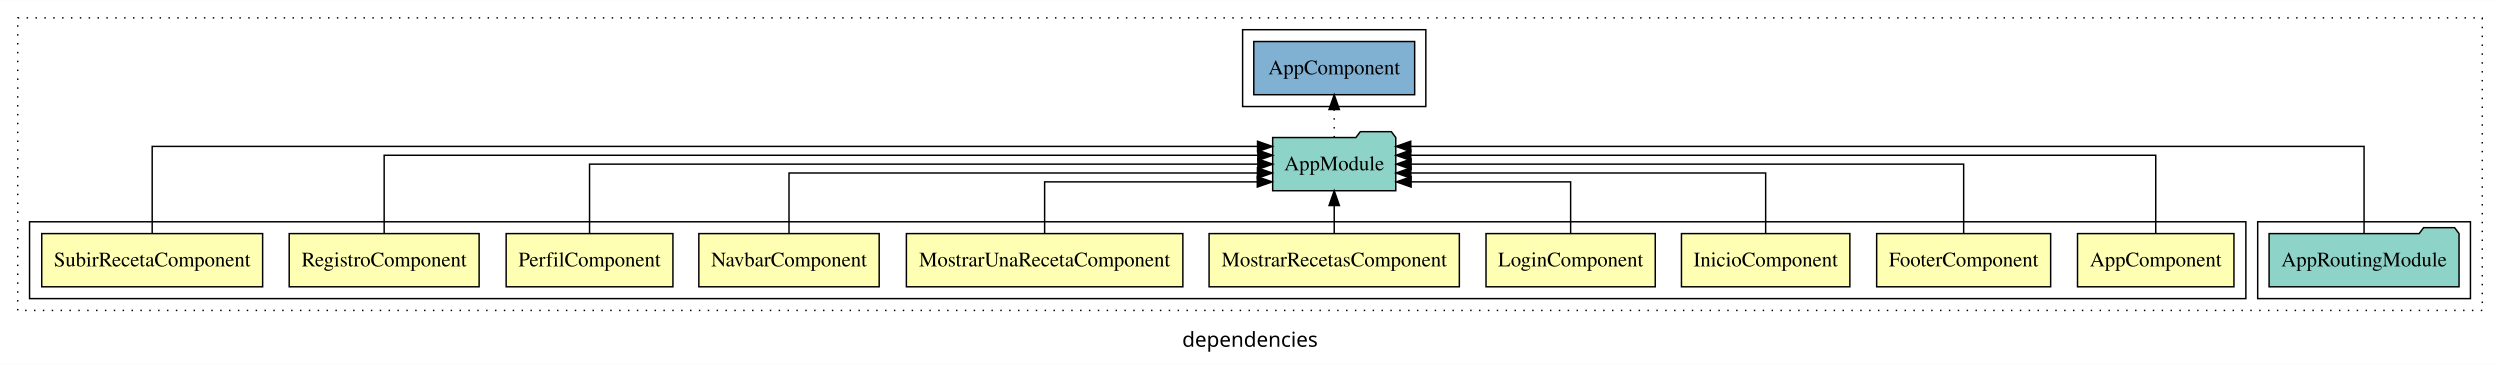
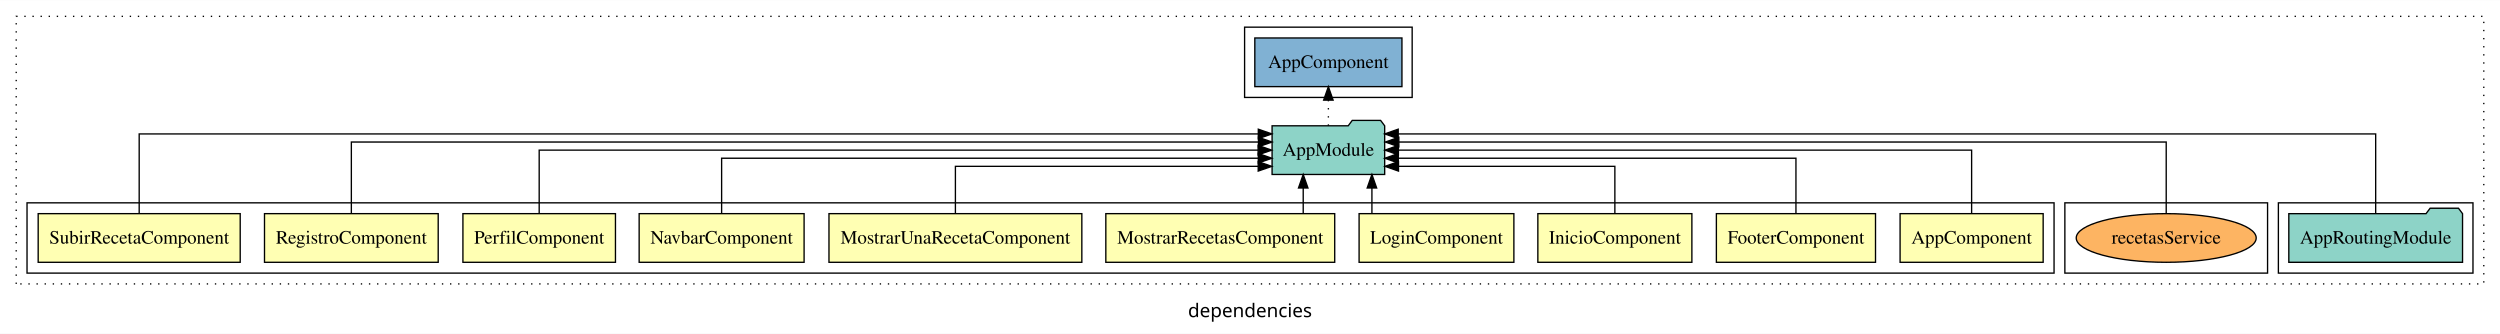
- <svg xmlns="http://www.w3.org/2000/svg" width="1692pt" height="247pt" viewBox="0.00 0.00 1692.00 246.80">
+ <svg xmlns="http://www.w3.org/2000/svg" width="1850pt" height="247pt" viewBox="0.00 0.00 1850.00 246.80">
  <g id="graph0" class="graph" transform="scale(1 1) rotate(0) translate(4 242.8)">
-     <polygon fill="white" stroke="transparent" points="-4,4 -4,-242.8 1688,-242.8 1688,4 -4,4" />
-     <text text-anchor="middle" x="842" y="-8.2" font-family="sans-serif" font-size="14.00">dependencies</text>
+     <polygon fill="white" stroke="transparent" points="-4,4 -4,-242.8 1846,-242.8 1846,4 -4,4" />
+     <text text-anchor="middle" x="921" y="-8.2" font-family="sans-serif" font-size="14.00">dependencies</text>
    <g id="clust1" class="cluster">
-       <polygon fill="none" stroke="black" stroke-dasharray="1,5" points="8,-32.8 8,-230.8 1676,-230.8 1676,-32.8 8,-32.8" />
+       <polygon fill="none" stroke="black" stroke-dasharray="1,5" points="8,-32.8 8,-230.8 1834,-230.8 1834,-32.8 8,-32.8" />
+     </g>
+     <g id="clust15" class="cluster">
+       <polygon fill="none" stroke="black" points="917,-170.8 917,-222.8 1041,-222.8 1041,-170.8 917,-170.8" />
    </g>
    <g id="clust13" class="cluster">
-       <polygon fill="none" stroke="black" points="1524,-40.8 1524,-92.8 1668,-92.8 1668,-40.8 1524,-40.8" />
+       <polygon fill="none" stroke="black" points="1682,-40.8 1682,-92.8 1826,-92.8 1826,-40.8 1682,-40.8" />
    </g>
-     <g id="clust15" class="cluster">
-       <polygon fill="none" stroke="black" points="837,-170.8 837,-222.8 961,-222.8 961,-170.8 837,-170.8" />
+     <g id="clust16" class="cluster">
+       <polygon fill="none" stroke="black" points="1524,-40.8 1524,-92.8 1674,-92.8 1674,-40.8 1524,-40.8" />
    </g>
    <g id="clust2" class="cluster">
      <polygon fill="none" stroke="black" points="16,-40.8 16,-92.8 1516,-92.8 1516,-40.8 16,-40.8" />
    </g>
    <g id="node1" class="node">
      <polygon fill="#ffffb3" stroke="black" points="1507.94,-84.8 1402.06,-84.8 1402.06,-48.8 1507.94,-48.8 1507.94,-84.8" />
      <text text-anchor="middle" x="1455" y="-62.6" font-family="Times,serif" font-size="14.00">AppComponent</text>
    </g>
    <g id="node11" class="node">
-       <polygon fill="#8dd3c7" stroke="black" points="940.66,-149.8 937.66,-153.8 916.66,-153.8 913.66,-149.8 857.34,-149.8 857.34,-113.8 940.66,-113.8 940.66,-149.8" />
-       <text text-anchor="middle" x="899" y="-127.6" font-family="Times,serif" font-size="14.00">AppModule</text>
+       <polygon fill="#8dd3c7" stroke="black" points="1020.66,-149.8 1017.66,-153.8 996.66,-153.8 993.66,-149.8 937.34,-149.8 937.34,-113.8 1020.66,-113.8 1020.66,-149.8" />
+       <text text-anchor="middle" x="979" y="-127.6" font-family="Times,serif" font-size="14.00">AppModule</text>
    </g>
    <g id="edge1" class="edge">
-       <path fill="none" stroke="black" d="M1455,-85.08C1455,-106.12 1455,-137.8 1455,-137.8 1455,-137.8 950.79,-137.8 950.79,-137.8" />
-       <polygon fill="black" stroke="black" points="950.79,-134.3 940.79,-137.8 950.79,-141.3 950.79,-134.3" />
+       <path fill="none" stroke="black" d="M1455,-84.91C1455,-104.14 1455,-131.8 1455,-131.8 1455,-131.8 1030.82,-131.8 1030.82,-131.8" />
+       <polygon fill="black" stroke="black" points="1030.82,-128.3 1020.82,-131.8 1030.82,-135.3 1030.82,-128.3" />
    </g>
    <g id="node2" class="node">
      <polygon fill="#ffffb3" stroke="black" points="1383.88,-84.8 1266.12,-84.8 1266.12,-48.8 1383.88,-48.8 1383.88,-84.8" />
      <text text-anchor="middle" x="1325" y="-62.6" font-family="Times,serif" font-size="14.00">FooterComponent</text>
    </g>
    <g id="edge2" class="edge">
-       <path fill="none" stroke="black" d="M1325,-84.91C1325,-104.14 1325,-131.8 1325,-131.8 1325,-131.8 951.01,-131.8 951.01,-131.8" />
-       <polygon fill="black" stroke="black" points="951.01,-128.3 941.01,-131.8 951.01,-135.3 951.01,-128.3" />
+       <path fill="none" stroke="black" d="M1325,-84.82C1325,-102.17 1325,-125.8 1325,-125.8 1325,-125.8 1030.74,-125.8 1030.74,-125.8" />
+       <polygon fill="black" stroke="black" points="1030.74,-122.3 1020.74,-125.8 1030.74,-129.3 1030.74,-122.3" />
    </g>
    <g id="node3" class="node">
      <polygon fill="#ffffb3" stroke="black" points="1247.99,-84.8 1134.01,-84.8 1134.01,-48.8 1247.99,-48.8 1247.99,-84.8" />
      <text text-anchor="middle" x="1191" y="-62.6" font-family="Times,serif" font-size="14.00">InicioComponent</text>
    </g>
    <g id="edge3" class="edge">
-       <path fill="none" stroke="black" d="M1191,-84.82C1191,-102.17 1191,-125.8 1191,-125.8 1191,-125.8 950.84,-125.8 950.84,-125.8" />
-       <polygon fill="black" stroke="black" points="950.84,-122.3 940.84,-125.8 950.84,-129.3 950.84,-122.3" />
+       <path fill="none" stroke="black" d="M1191,-85.04C1191,-100.37 1191,-119.8 1191,-119.8 1191,-119.8 1030.88,-119.8 1030.88,-119.8" />
+       <polygon fill="black" stroke="black" points="1030.88,-116.3 1020.88,-119.8 1030.88,-123.3 1030.88,-116.3" />
    </g>
    <g id="node4" class="node">
      <polygon fill="#ffffb3" stroke="black" points="1116.27,-84.8 1001.73,-84.8 1001.73,-48.8 1116.27,-48.8 1116.27,-84.8" />
      <text text-anchor="middle" x="1059" y="-62.6" font-family="Times,serif" font-size="14.00">LoginComponent</text>
    </g>
    <g id="edge4" class="edge">
-       <path fill="none" stroke="black" d="M1059,-85.04C1059,-100.37 1059,-119.8 1059,-119.8 1059,-119.8 951.04,-119.8 951.04,-119.8" />
-       <polygon fill="black" stroke="black" points="951.04,-116.3 941.04,-119.8 951.04,-123.3 951.04,-116.3" />
+       <path fill="none" stroke="black" d="M1011.22,-84.91C1011.22,-84.91 1011.22,-103.79 1011.22,-103.79" />
+       <polygon fill="black" stroke="black" points="1007.72,-103.79 1011.22,-113.79 1014.72,-103.79 1007.72,-103.79" />
    </g>
    <g id="node5" class="node">
      <polygon fill="#ffffb3" stroke="black" points="983.69,-84.8 814.31,-84.8 814.31,-48.8 983.69,-48.8 983.69,-84.8" />
      <text text-anchor="middle" x="899" y="-62.6" font-family="Times,serif" font-size="14.00">MostrarRecetasComponent</text>
    </g>
    <g id="edge5" class="edge">
-       <path fill="none" stroke="black" d="M899,-84.91C899,-84.91 899,-103.79 899,-103.79" />
-       <polygon fill="black" stroke="black" points="895.5,-103.79 899,-113.79 902.5,-103.79 895.5,-103.79" />
+       <path fill="none" stroke="black" d="M960.38,-84.91C960.38,-84.91 960.38,-103.79 960.38,-103.79" />
+       <polygon fill="black" stroke="black" points="956.88,-103.79 960.38,-113.79 963.88,-103.79 956.88,-103.79" />
    </g>
    <g id="node6" class="node">
      <polygon fill="#ffffb3" stroke="black" points="796.56,-84.8 609.44,-84.8 609.44,-48.8 796.56,-48.8 796.56,-84.8" />
      <text text-anchor="middle" x="703" y="-62.6" font-family="Times,serif" font-size="14.00">MostrarUnaRecetaComponent</text>
    </g>
    <g id="edge6" class="edge">
-       <path fill="none" stroke="black" d="M703,-85.04C703,-100.37 703,-119.8 703,-119.8 703,-119.8 846.95,-119.8 846.95,-119.8" />
-       <polygon fill="black" stroke="black" points="846.95,-123.3 856.95,-119.8 846.95,-116.3 846.95,-123.3" />
+       <path fill="none" stroke="black" d="M703,-85.04C703,-100.37 703,-119.8 703,-119.8 703,-119.8 927.08,-119.8 927.08,-119.8" />
+       <polygon fill="black" stroke="black" points="927.08,-123.3 937.08,-119.8 927.08,-116.3 927.08,-123.3" />
    </g>
    <g id="node7" class="node">
      <polygon fill="#ffffb3" stroke="black" points="591.03,-84.8 468.97,-84.8 468.97,-48.8 591.03,-48.8 591.03,-84.8" />
      <text text-anchor="middle" x="530" y="-62.6" font-family="Times,serif" font-size="14.00">NavbarComponent</text>
    </g>
    <g id="edge7" class="edge">
-       <path fill="none" stroke="black" d="M530,-84.82C530,-102.17 530,-125.8 530,-125.8 530,-125.8 847.03,-125.8 847.03,-125.8" />
-       <polygon fill="black" stroke="black" points="847.03,-129.3 857.03,-125.8 847.03,-122.3 847.03,-129.3" />
+       <path fill="none" stroke="black" d="M530,-84.82C530,-102.17 530,-125.8 530,-125.8 530,-125.8 927.16,-125.8 927.16,-125.8" />
+       <polygon fill="black" stroke="black" points="927.16,-129.3 937.16,-125.8 927.16,-122.3 927.16,-129.3" />
    </g>
    <g id="node8" class="node">
      <polygon fill="#ffffb3" stroke="black" points="451.44,-84.8 338.56,-84.8 338.56,-48.8 451.44,-48.8 451.44,-84.8" />
      <text text-anchor="middle" x="395" y="-62.6" font-family="Times,serif" font-size="14.00">PerfilComponent</text>
    </g>
    <g id="edge8" class="edge">
-       <path fill="none" stroke="black" d="M395,-84.91C395,-104.14 395,-131.8 395,-131.8 395,-131.8 847.33,-131.8 847.33,-131.8" />
-       <polygon fill="black" stroke="black" points="847.33,-135.3 857.33,-131.8 847.33,-128.3 847.33,-135.3" />
+       <path fill="none" stroke="black" d="M395,-84.91C395,-104.14 395,-131.8 395,-131.8 395,-131.8 927,-131.8 927,-131.8" />
+       <polygon fill="black" stroke="black" points="927,-135.3 937,-131.8 927,-128.3 927,-135.3" />
    </g>
    <g id="node9" class="node">
      <polygon fill="#ffffb3" stroke="black" points="320.27,-84.8 191.73,-84.8 191.73,-48.8 320.27,-48.8 320.27,-84.8" />
      <text text-anchor="middle" x="256" y="-62.6" font-family="Times,serif" font-size="14.00">RegistroComponent</text>
    </g>
    <g id="edge9" class="edge">
-       <path fill="none" stroke="black" d="M256,-85.08C256,-106.12 256,-137.8 256,-137.8 256,-137.8 847.31,-137.8 847.31,-137.8" />
-       <polygon fill="black" stroke="black" points="847.31,-141.3 857.31,-137.8 847.31,-134.3 847.31,-141.3" />
+       <path fill="none" stroke="black" d="M256,-85.08C256,-106.12 256,-137.8 256,-137.8 256,-137.8 927.27,-137.8 927.27,-137.8" />
+       <polygon fill="black" stroke="black" points="927.27,-141.3 937.27,-137.8 927.27,-134.3 927.27,-141.3" />
    </g>
    <g id="node10" class="node">
      <polygon fill="#ffffb3" stroke="black" points="173.75,-84.8 24.25,-84.8 24.25,-48.8 173.75,-48.8 173.75,-84.8" />
      <text text-anchor="middle" x="99" y="-62.6" font-family="Times,serif" font-size="14.00">SubirRecetaComponent</text>
    </g>
    <g id="edge10" class="edge">
-       <path fill="none" stroke="black" d="M99,-85.05C99,-107.82 99,-143.8 99,-143.8 99,-143.8 847.11,-143.8 847.11,-143.8" />
-       <polygon fill="black" stroke="black" points="847.11,-147.3 857.11,-143.8 847.11,-140.3 847.11,-147.3" />
+       <path fill="none" stroke="black" d="M99,-85.05C99,-107.82 99,-143.8 99,-143.8 99,-143.8 927.15,-143.8 927.15,-143.8" />
+       <polygon fill="black" stroke="black" points="927.15,-147.3 937.15,-143.8 927.15,-140.3 927.15,-147.3" />
    </g>
    <g id="node13" class="node">
-       <polygon fill="#80b1d3" stroke="black" points="953.44,-214.8 844.56,-214.8 844.56,-178.8 953.44,-178.8 953.44,-214.8" />
-       <text text-anchor="middle" x="899" y="-192.6" font-family="Times,serif" font-size="14.00">AppComponent </text>
+       <polygon fill="#80b1d3" stroke="black" points="1033.44,-214.8 924.56,-214.8 924.56,-178.8 1033.44,-178.8 1033.44,-214.8" />
+       <text text-anchor="middle" x="979" y="-192.6" font-family="Times,serif" font-size="14.00">AppComponent </text>
    </g>
    <g id="edge12" class="edge">
-       <path fill="none" stroke="black" stroke-dasharray="1,5" d="M899,-149.91C899,-149.91 899,-168.79 899,-168.79" />
-       <polygon fill="black" stroke="black" points="895.5,-168.79 899,-178.79 902.5,-168.79 895.5,-168.79" />
+       <path fill="none" stroke="black" stroke-dasharray="1,5" d="M979,-149.91C979,-149.91 979,-168.79 979,-168.79" />
+       <polygon fill="black" stroke="black" points="975.5,-168.79 979,-178.79 982.5,-168.79 975.5,-168.79" />
    </g>
    <g id="node12" class="node">
-       <polygon fill="#8dd3c7" stroke="black" points="1660.28,-84.8 1657.28,-88.8 1636.28,-88.8 1633.28,-84.8 1531.72,-84.8 1531.72,-48.8 1660.28,-48.8 1660.28,-84.8" />
-       <text text-anchor="middle" x="1596" y="-62.6" font-family="Times,serif" font-size="14.00">AppRoutingModule</text>
+       <polygon fill="#8dd3c7" stroke="black" points="1818.28,-84.8 1815.28,-88.8 1794.28,-88.8 1791.28,-84.8 1689.72,-84.8 1689.72,-48.8 1818.28,-48.8 1818.28,-84.8" />
+       <text text-anchor="middle" x="1754" y="-62.6" font-family="Times,serif" font-size="14.00">AppRoutingModule</text>
    </g>
    <g id="edge11" class="edge">
-       <path fill="none" stroke="black" d="M1596,-85.05C1596,-107.82 1596,-143.8 1596,-143.8 1596,-143.8 950.77,-143.8 950.77,-143.8" />
-       <polygon fill="black" stroke="black" points="950.77,-140.3 940.77,-143.8 950.77,-147.3 950.77,-140.3" />
+       <path fill="none" stroke="black" d="M1754,-85.05C1754,-107.82 1754,-143.8 1754,-143.8 1754,-143.8 1030.67,-143.8 1030.67,-143.8" />
+       <polygon fill="black" stroke="black" points="1030.67,-140.3 1020.67,-143.8 1030.67,-147.3 1030.67,-140.3" />
+     </g>
+     <g id="node14" class="node">
+       <ellipse fill="#fdb462" stroke="black" cx="1599" cy="-66.8" rx="66.59" ry="18" />
+       <text text-anchor="middle" x="1599" y="-62.6" font-family="Times,serif" font-size="14.00">recetasService</text>
+     </g>
+     <g id="edge13" class="edge">
+       <path fill="none" stroke="black" d="M1599,-85.08C1599,-106.12 1599,-137.8 1599,-137.8 1599,-137.8 1031.13,-137.8 1031.13,-137.8" />
+       <polygon fill="black" stroke="black" points="1031.13,-134.3 1021.13,-137.8 1031.13,-141.3 1031.13,-134.3" />
    </g>
  </g>
</svg>
